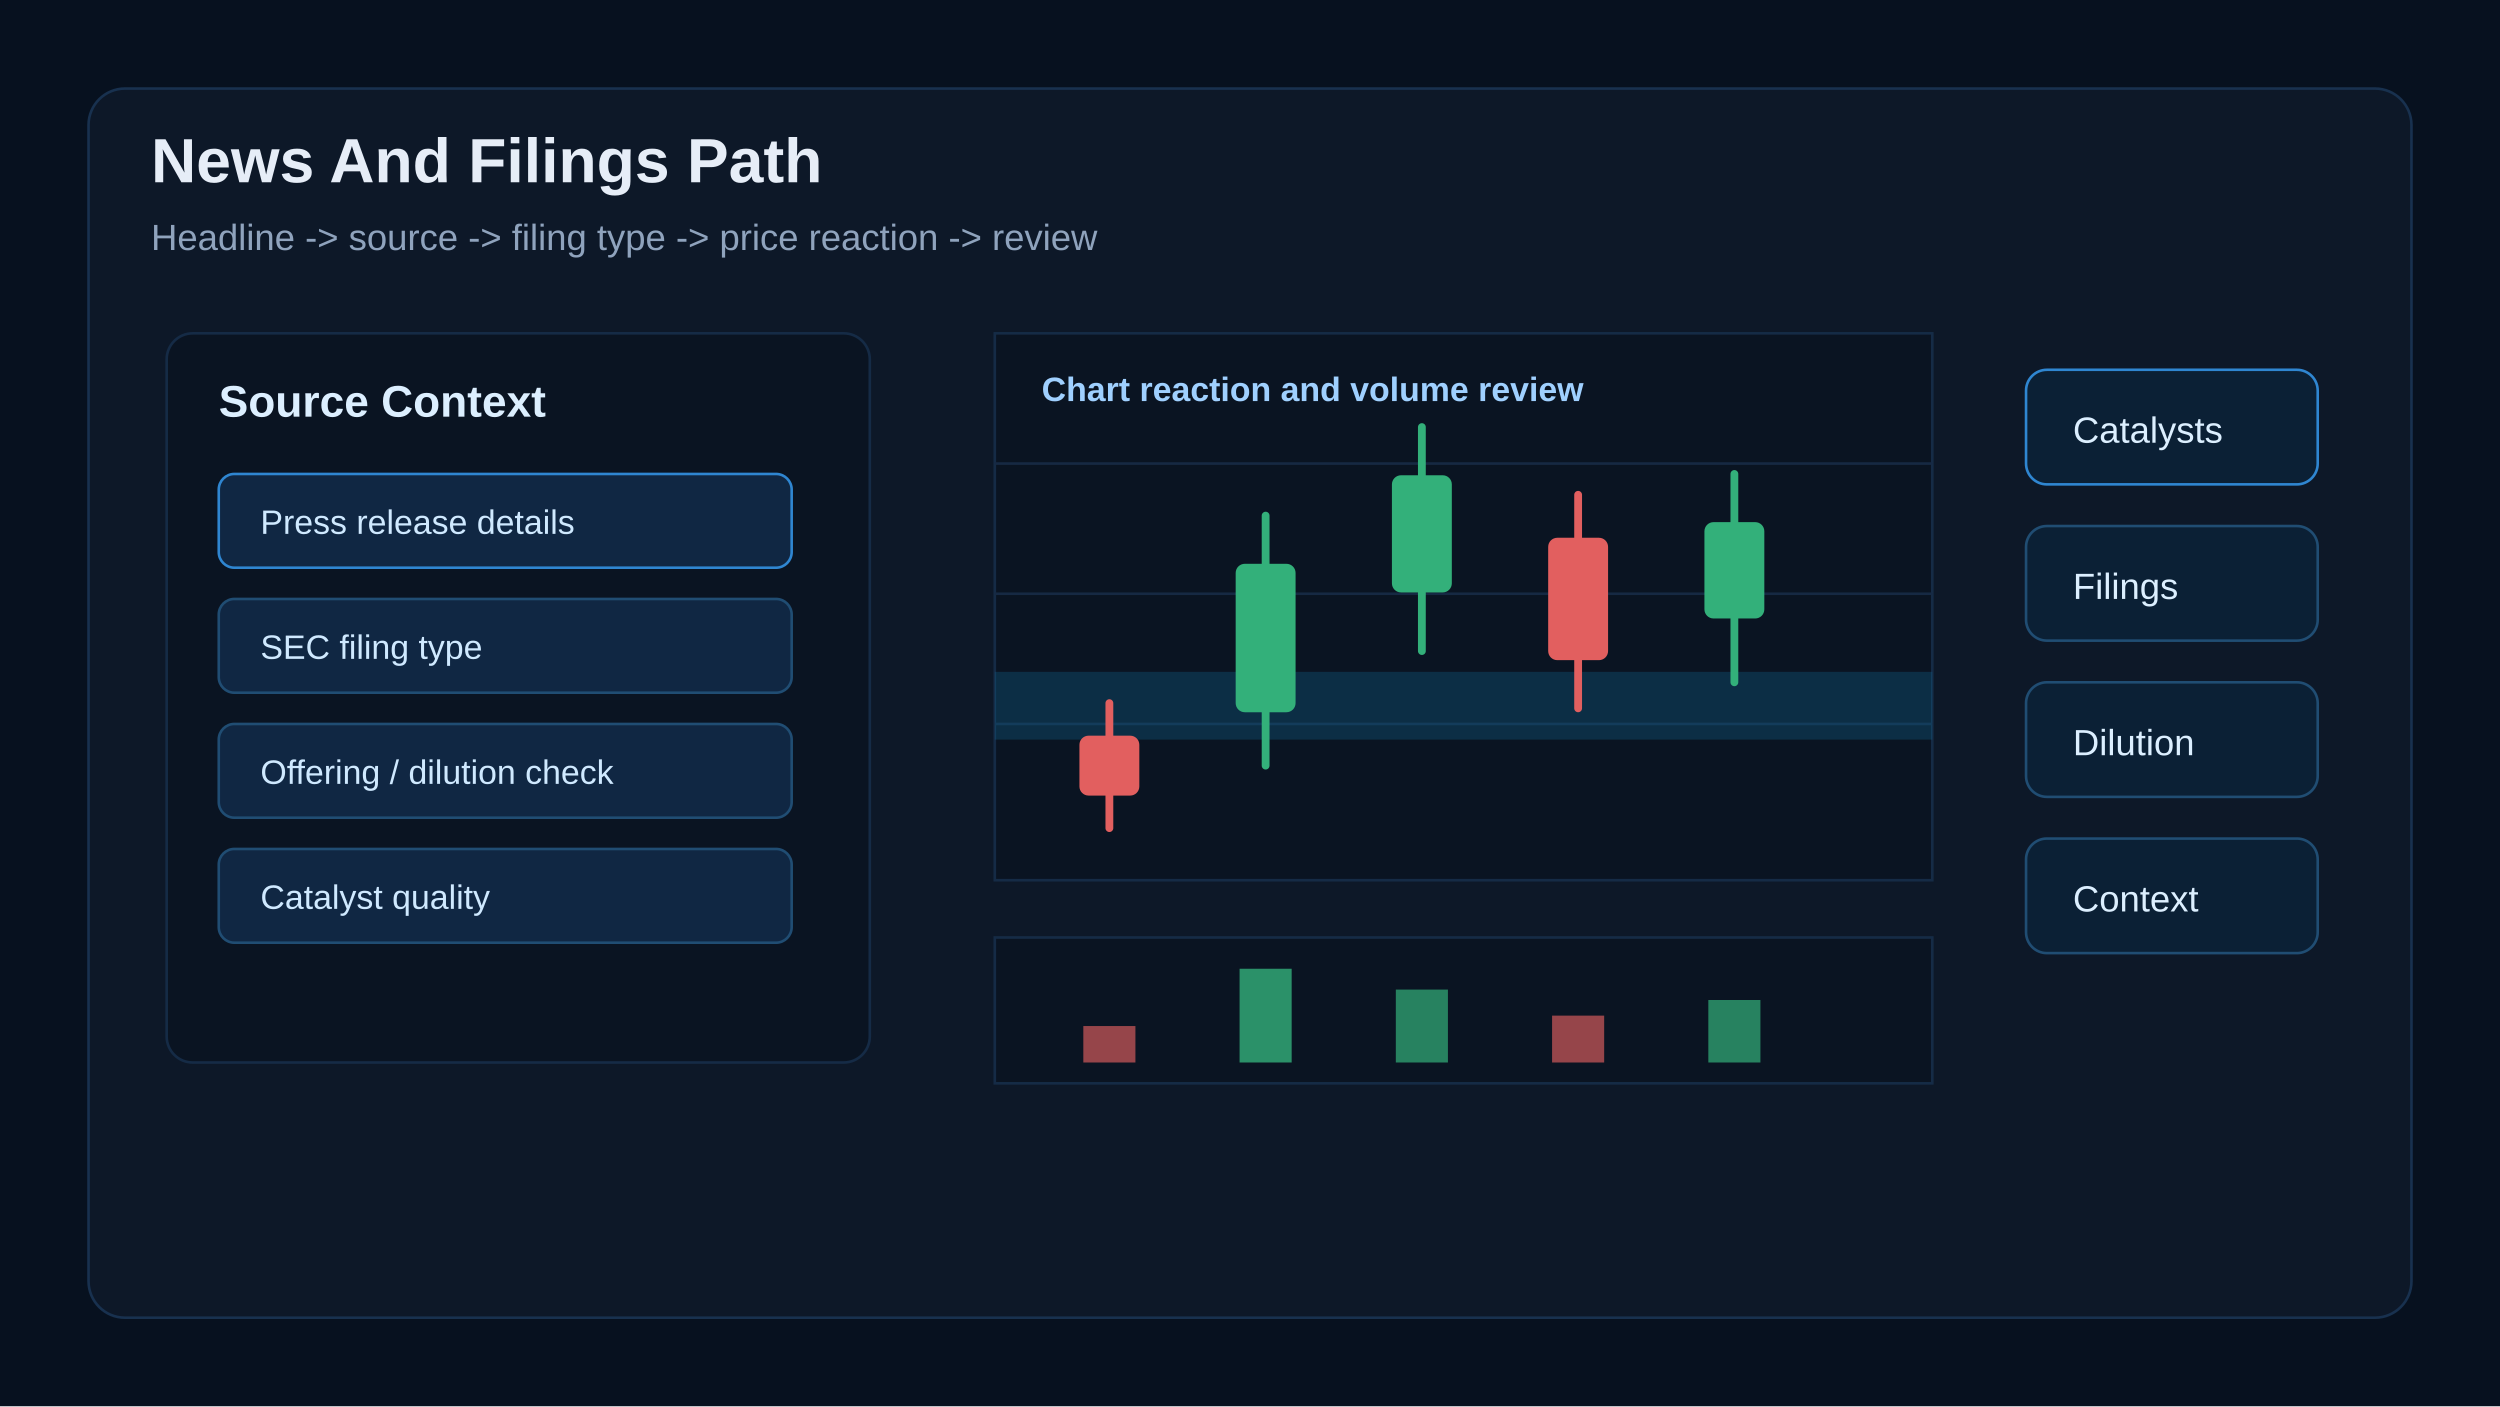
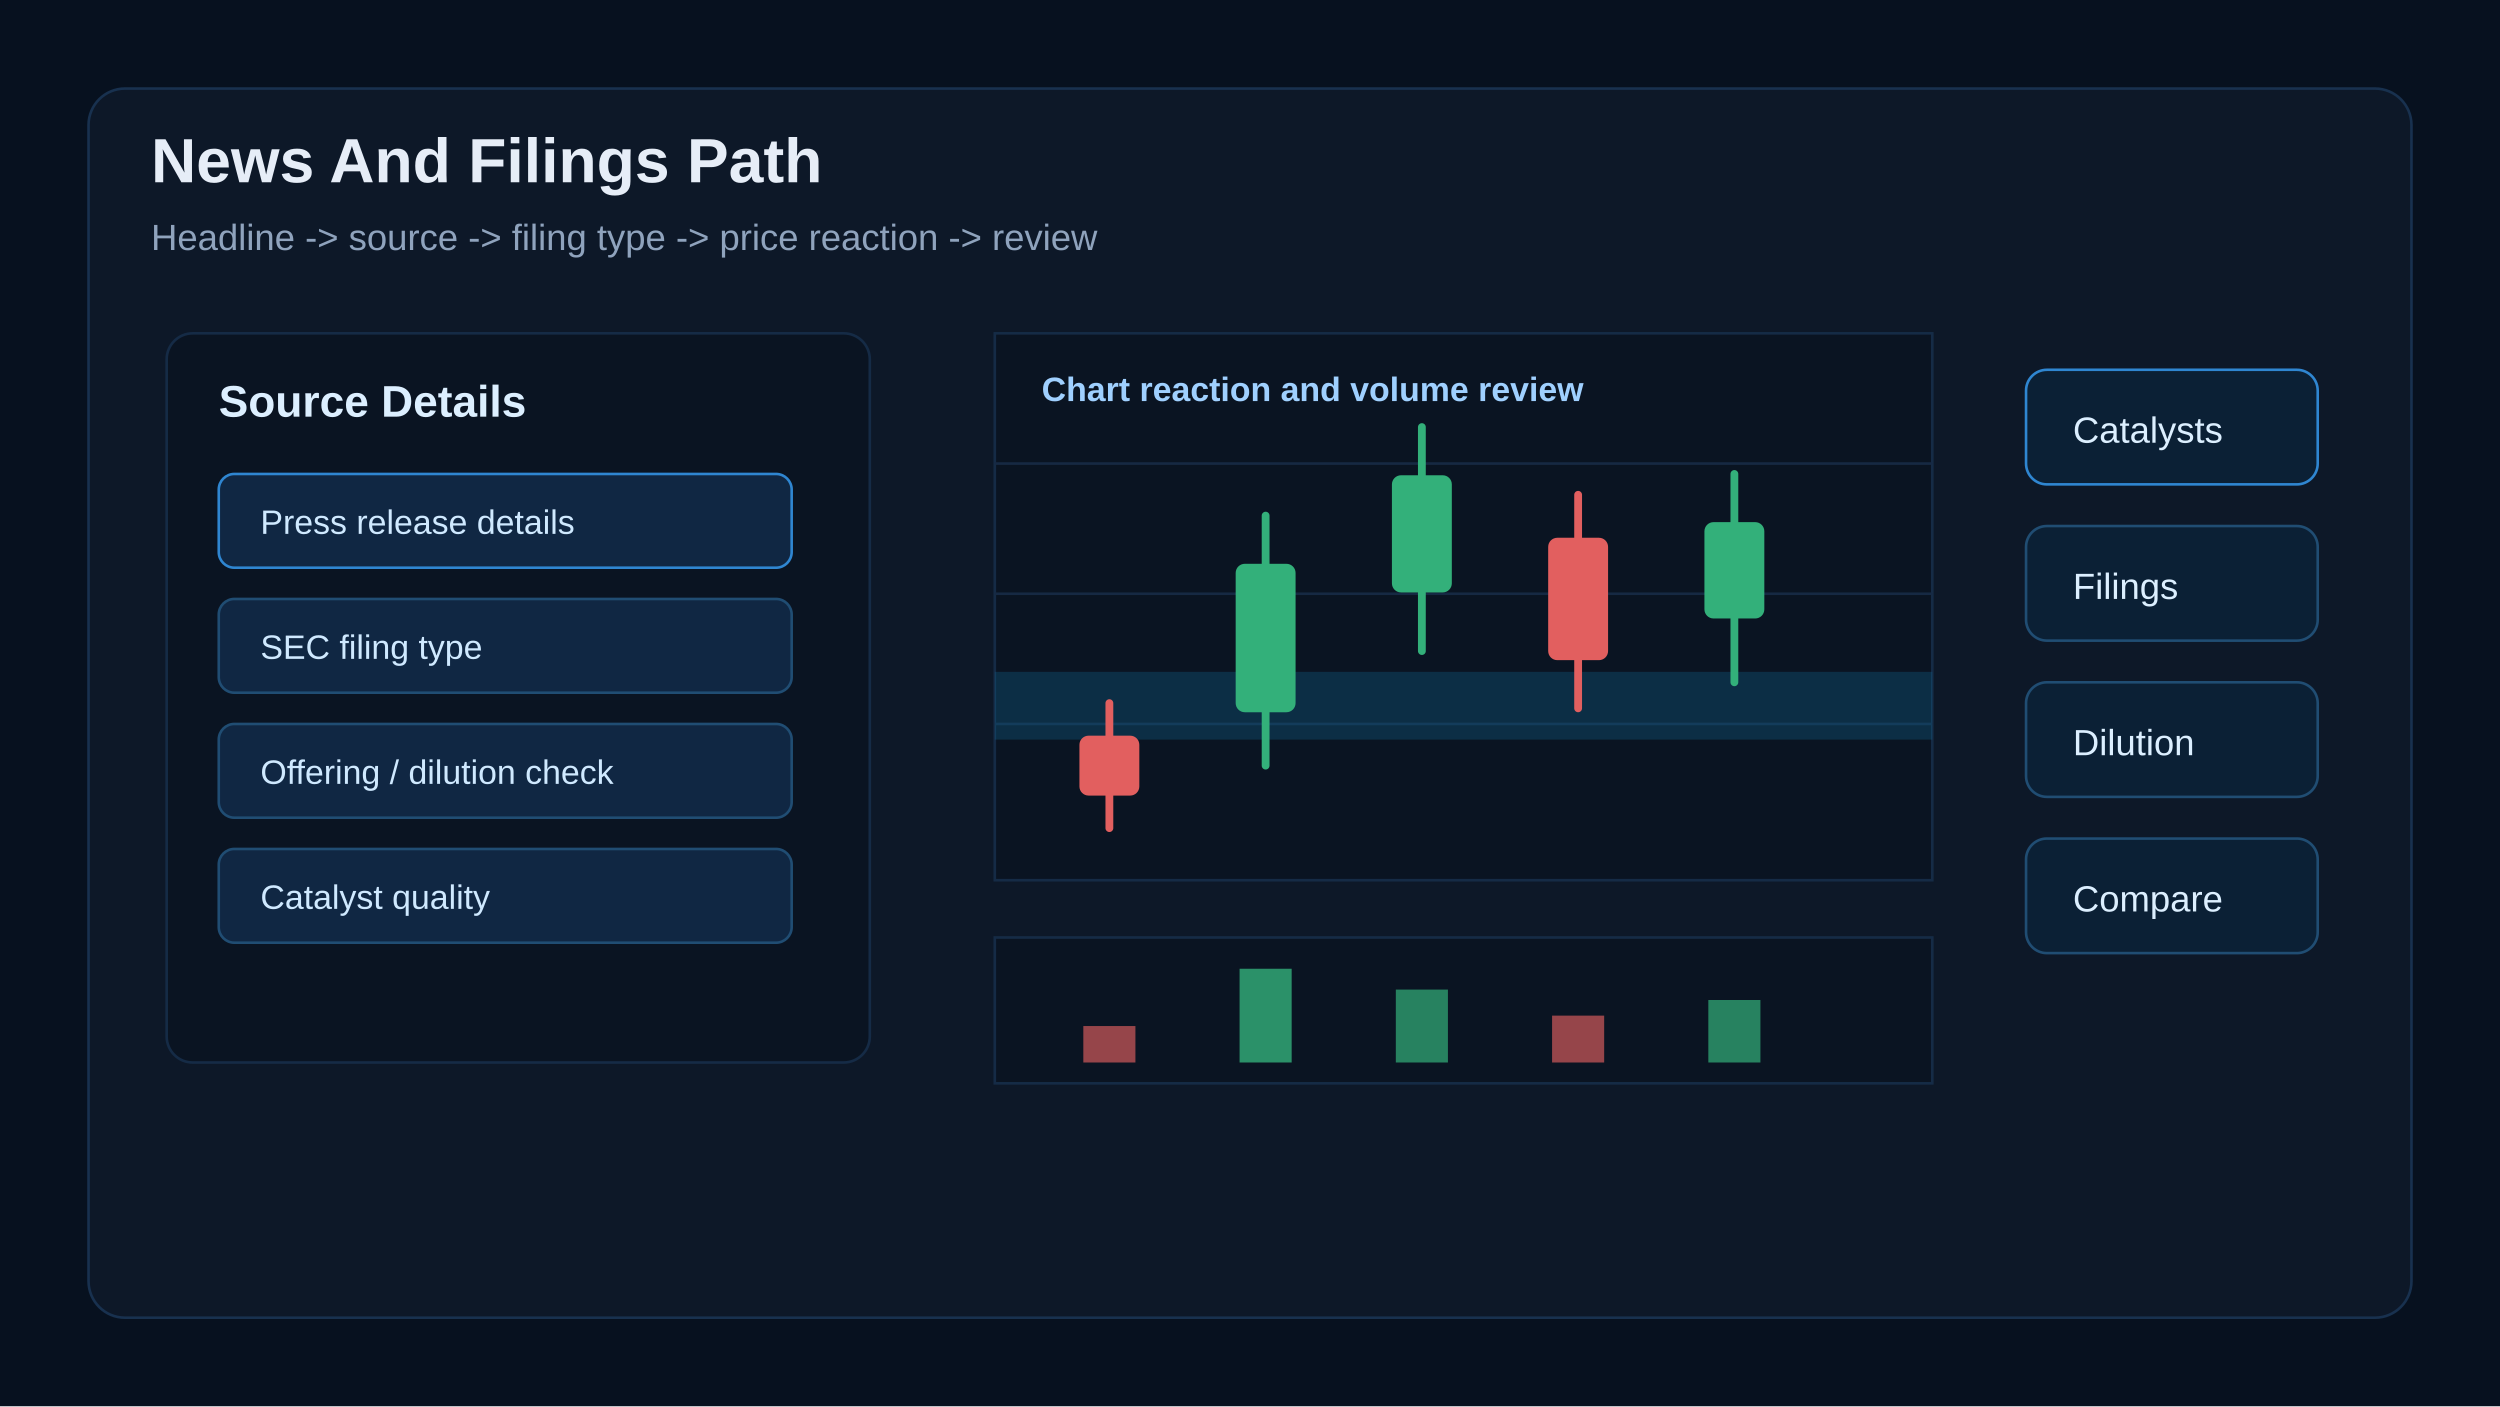
<svg xmlns="http://www.w3.org/2000/svg" width="960" height="540" viewBox="0 0 960 540" role="img" aria-labelledby="title desc">
  <rect width="960" height="540" fill="#07111f" />
  <rect x="34" y="34" width="892" height="472" rx="14" fill="#0d1828" stroke="#18314f" />
  <text x="58" y="70" fill="#e6edf7" font-family="Arial, sans-serif" font-size="24" font-weight="700">News And Filings Path</text>
  <text x="58" y="96" fill="#8fa3bd" font-family="Arial, sans-serif" font-size="14">Headline -&gt; source -&gt; filing type -&gt; price reaction -&gt; review</text>
  <rect x="64" y="128" width="270" height="280" rx="10" fill="#0a1422" stroke="#152b46" />
-   <text x="84" y="160" fill="#dcefff" font-family="Arial, sans-serif" font-size="17" font-weight="700">Source Context</text>
+   <text x="84" y="160" fill="#dcefff" font-family="Arial, sans-serif" font-size="17" font-weight="700">Source Details</text>
  <rect x="84" y="182" width="220" height="36" rx="6" fill="#102743" stroke="#2f86d1" />
  <text x="100" y="205" fill="#cfe9ff" font-family="Arial, sans-serif" font-size="13">Press release details</text>
  <rect x="84" y="230" width="220" height="36" rx="6" fill="#102743" stroke="#204d73" />
  <text x="100" y="253" fill="#cfe9ff" font-family="Arial, sans-serif" font-size="13">SEC filing type</text>
  <rect x="84" y="278" width="220" height="36" rx="6" fill="#102743" stroke="#204d73" />
  <text x="100" y="301" fill="#cfe9ff" font-family="Arial, sans-serif" font-size="13">Offering / dilution check</text>
  <rect x="84" y="326" width="220" height="36" rx="6" fill="#102743" stroke="#204d73" />
  <text x="100" y="349" fill="#cfe9ff" font-family="Arial, sans-serif" font-size="13">Catalyst quality</text>
  <rect x="382" y="128" width="360" height="210" fill="#0a1422" stroke="#152b46" />
  <g stroke="#162943">
    <line x1="382" y1="178" x2="742" y2="178" />
    <line x1="382" y1="228" x2="742" y2="228" />
    <line x1="382" y1="278" x2="742" y2="278" />
  </g>
  <rect x="382" y="258" width="360" height="26" fill="#0f5f86" opacity=".35" />
  <g stroke-linecap="round" stroke-width="3">
    <g stroke="#e25f5f" fill="#e25f5f">
      <line x1="426" y1="270" x2="426" y2="318" />
      <rect x="416" y="284" width="20" height="20" rx="2" />
    </g>
    <g stroke="#33b07a" fill="#33b07a">
      <line x1="486" y1="198" x2="486" y2="294" />
      <rect x="476" y="218" width="20" height="54" rx="2" />
    </g>
    <g stroke="#33b07a" fill="#33b07a">
      <line x1="546" y1="164" x2="546" y2="250" />
      <rect x="536" y="184" width="20" height="42" rx="2" />
    </g>
    <g stroke="#e25f5f" fill="#e25f5f">
      <line x1="606" y1="190" x2="606" y2="272" />
      <rect x="596" y="208" width="20" height="44" rx="2" />
    </g>
    <g stroke="#33b07a" fill="#33b07a">
      <line x1="666" y1="182" x2="666" y2="262" />
      <rect x="656" y="202" width="20" height="34" rx="2" />
    </g>
  </g>
  <text x="400" y="154" fill="#9fd0ff" font-family="Arial, sans-serif" font-size="13" font-weight="700">Chart reaction and volume review</text>
  <rect x="382" y="360" width="360" height="56" fill="#0a1422" stroke="#152b46" />
  <rect x="416" y="394" width="20" height="14" fill="#e25f5f" opacity=".65" />
  <rect x="476" y="372" width="20" height="36" fill="#33b07a" opacity=".8" />
  <rect x="536" y="380" width="20" height="28" fill="#33b07a" opacity=".7" />
  <rect x="596" y="390" width="20" height="18" fill="#e25f5f" opacity=".65" />
  <rect x="656" y="384" width="20" height="24" fill="#33b07a" opacity=".7" />
  <g font-family="Arial, sans-serif" font-size="14">
    <rect x="778" y="142" width="112" height="44" rx="8" fill="#0b2035" stroke="#2f86d1" />
    <text x="796" y="170" fill="#dcefff">Catalysts</text>
    <rect x="778" y="202" width="112" height="44" rx="8" fill="#0b2035" stroke="#204d73" />
    <text x="796" y="230" fill="#dcefff">Filings</text>
    <rect x="778" y="262" width="112" height="44" rx="8" fill="#0b2035" stroke="#204d73" />
    <text x="796" y="290" fill="#dcefff">Dilution</text>
    <rect x="778" y="322" width="112" height="44" rx="8" fill="#0b2035" stroke="#204d73" />
-     <text x="796" y="350" fill="#dcefff">Context</text>
+     <text x="796" y="350" fill="#dcefff">Compare</text>
  </g>
</svg>
